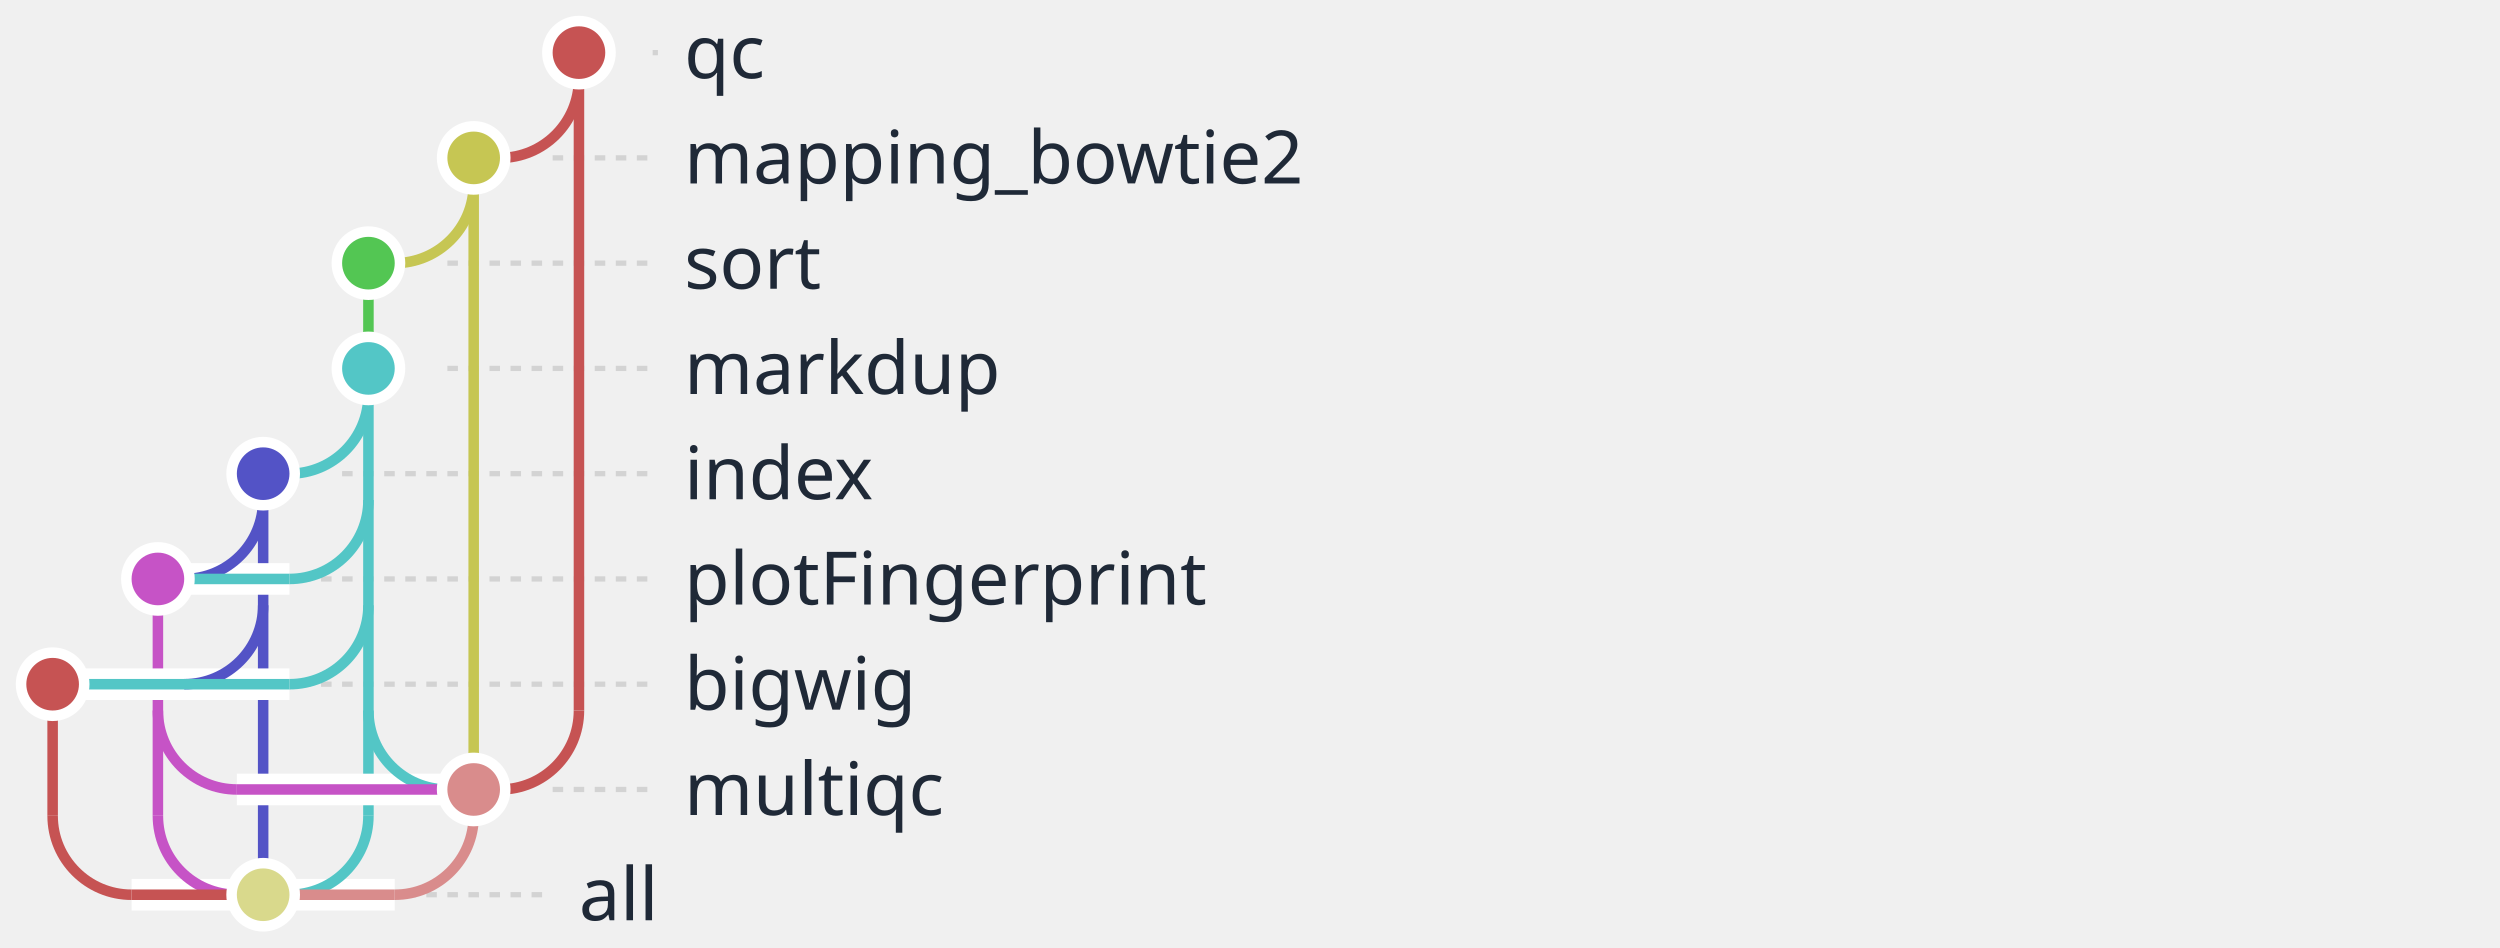
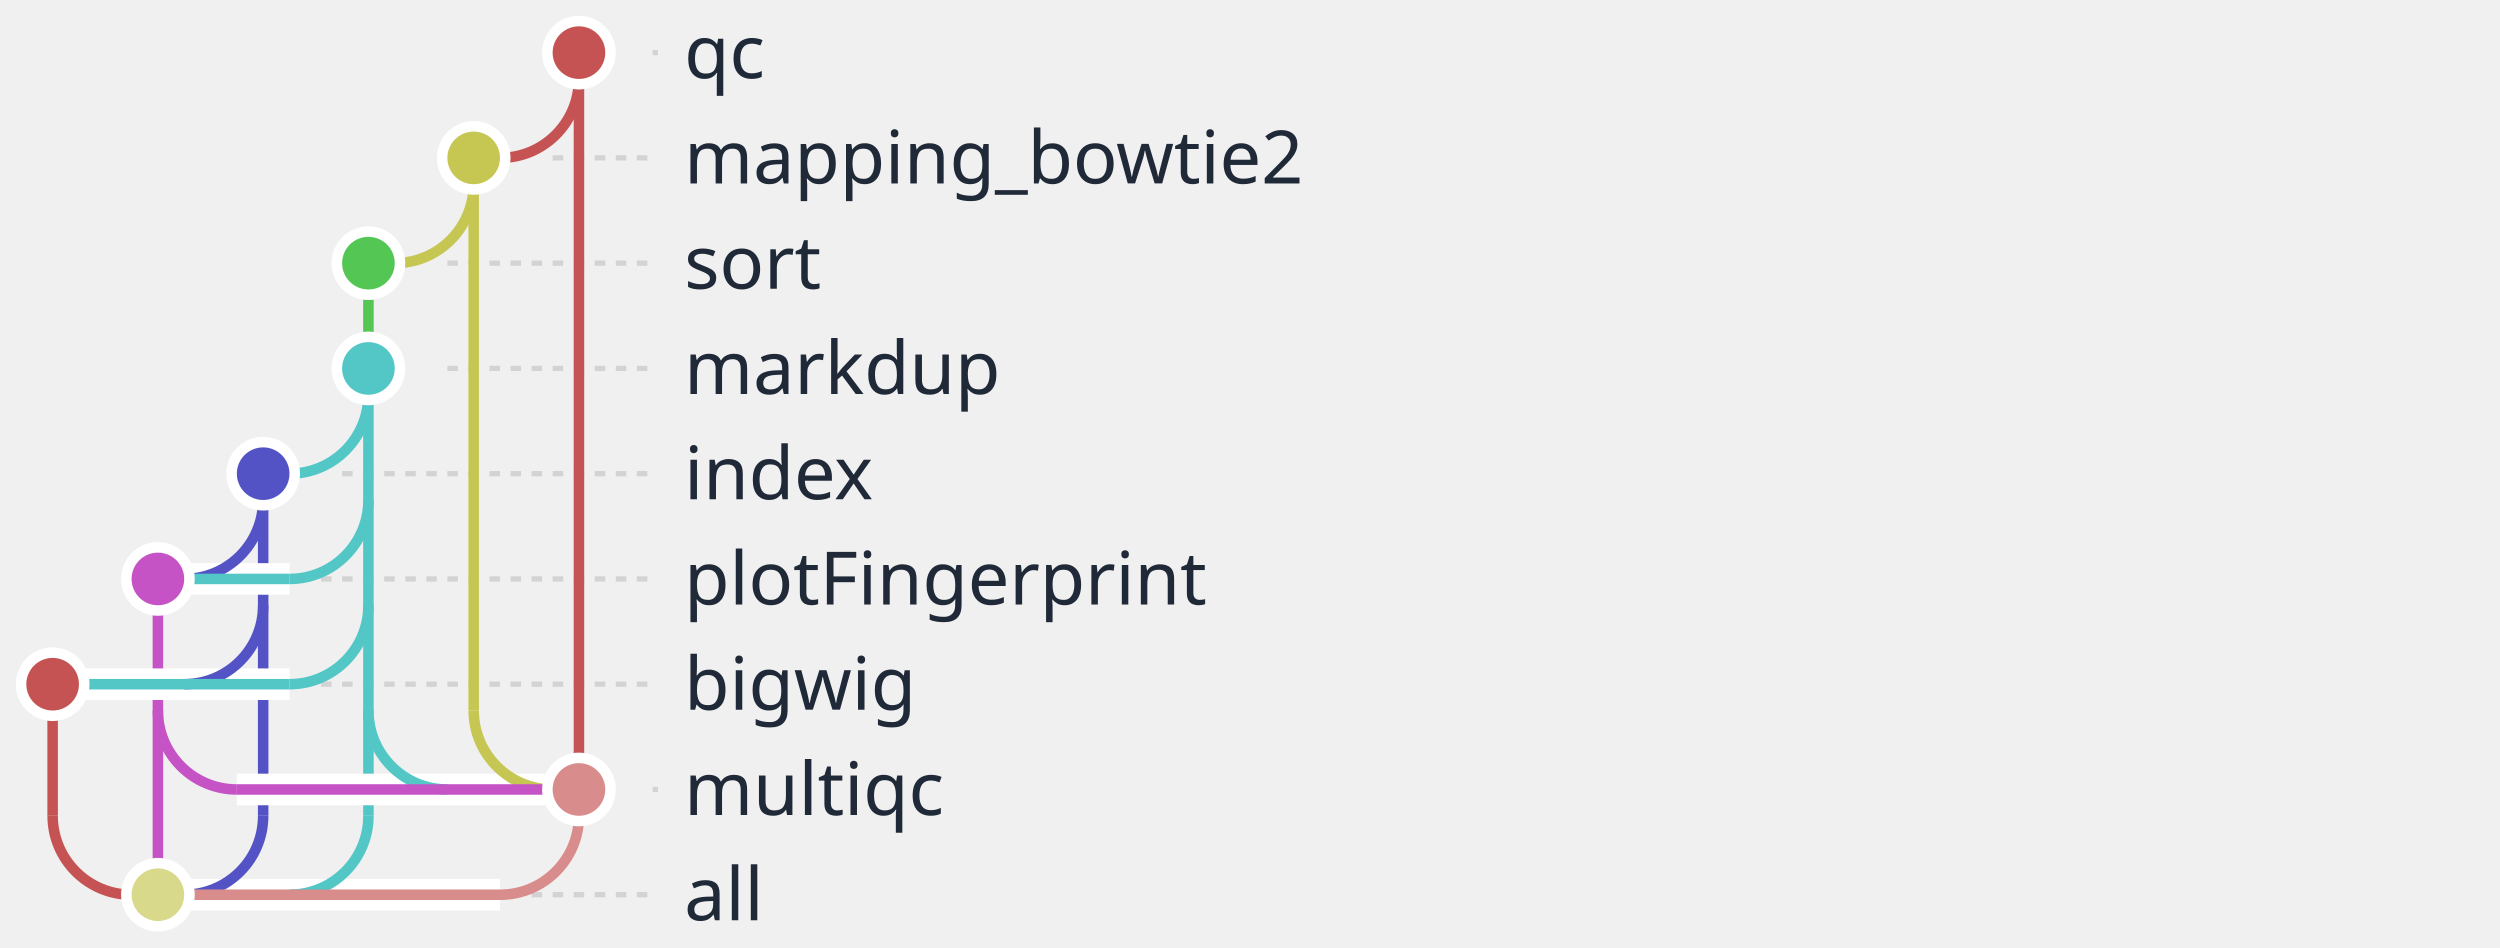
<svg xmlns="http://www.w3.org/2000/svg" baseProfile="full" height="100%" version="1.1" viewBox="25.0,5.0,475.0,180.0" width="100%">
  <defs />
  <g>
    <line stroke="lightgrey" stroke-dasharray="2" x1="150.0" x2="149.0" y1="15.0" y2="15.0" />
    <line stroke="lightgrey" stroke-dasharray="2" x1="130.0" x2="149.0" y1="35.0" y2="35.0" />
    <line stroke="lightgrey" stroke-dasharray="2" x1="110.0" x2="149.0" y1="55.0" y2="55.0" />
    <line stroke="lightgrey" stroke-dasharray="2" x1="110.0" x2="149.0" y1="75.0" y2="75.0" />
    <line stroke="lightgrey" stroke-dasharray="2" x1="90.0" x2="149.0" y1="95.0" y2="95.0" />
    <line stroke="lightgrey" stroke-dasharray="2" x1="70.0" x2="149.0" y1="115.0" y2="115.0" />
    <line stroke="lightgrey" stroke-dasharray="2" x1="50.0" x2="149.0" y1="135.0" y2="135.0" />
-     <line stroke="lightgrey" stroke-dasharray="2" x1="130.0" x2="149.0" y1="155.0" y2="155.0" />
-     <line stroke="lightgrey" stroke-dasharray="2" x1="90.0" x2="129.0" y1="175.0" y2="175.0" />
+     <line stroke="lightgrey" stroke-dasharray="2" x1="150.0" x2="149.0" y1="155.0" y2="155.0" />
+     <line stroke="lightgrey" stroke-dasharray="2" x1="70.0" x2="149.0" y1="175.0" y2="175.0" />
  </g>
  <g>
    <line stroke="#53c653" stroke-width="2.0" x1="95.0" x2="95.0" y1="55.0" y2="75.0" />
-     <line stroke="#c6c653" stroke-width="2.0" x1="115.0" x2="115.0" y1="35.0" y2="155.0" />
-     <line stroke="#c65353" stroke-width="2.0" x1="135.0" x2="135.0" y1="15.0" y2="140.0" />
+     <line stroke="#c6c653" stroke-width="2.0" x1="115.0" x2="115.0" y1="35.0" y2="140.0" />
+     <line stroke="#c65353" stroke-width="2.0" x1="135.0" x2="135.0" y1="15.0" y2="155.0" />
    <line stroke="#c65353" stroke-width="2.0" x1="35.0" x2="35.0" y1="135.0" y2="160.0" />
-     <line stroke="#c653c6" stroke-width="2.0" x1="55.0" x2="55.0" y1="115.0" y2="160.0" />
-     <line stroke="#5353c6" stroke-width="2.0" x1="75.0" x2="75.0" y1="95.0" y2="175.0" />
+     <line stroke="#c653c6" stroke-width="2.0" x1="55.0" x2="55.0" y1="115.0" y2="175.0" />
+     <line stroke="#5353c6" stroke-width="2.0" x1="75.0" x2="75.0" y1="95.0" y2="160.0" />
    <line stroke="#53c6c6" stroke-width="2.0" x1="95.0" x2="95.0" y1="75.0" y2="160.0" />
-     <line stroke="#d98c8c" stroke-width="2.0" x1="115.0" x2="115.0" y1="155.0" y2="160.0" />
+     <line stroke="#d98c8c" stroke-width="2.0" x1="135.0" x2="135.0" y1="155.0" y2="160.0" />
  </g>
  <g>
    <line stroke="white" stroke-width="6.0" x1="115.0" x2="120.0" y1="35.0" y2="35.0" />
    <line stroke="white" stroke-width="6.0" x1="95.0" x2="100.0" y1="55.0" y2="55.0" />
    <line stroke="white" stroke-width="6.0" x1="75.0" x2="80.0" y1="95.0" y2="95.0" />
    <line stroke="white" stroke-width="6.0" x1="55.0" x2="80.0" y1="115.0" y2="115.0" />
    <line stroke="white" stroke-width="6.0" x1="35.0" x2="80.0" y1="135.0" y2="135.0" />
-     <line stroke="white" stroke-width="6.0" x1="70.0" x2="115.0" y1="155.0" y2="155.0" />
-     <line stroke="white" stroke-width="6.0" x1="115.0" x2="120.0" y1="155.0" y2="155.0" />
-     <line stroke="white" stroke-width="6.0" x1="50.0" x2="75.0" y1="175.0" y2="175.0" />
-     <line stroke="white" stroke-width="6.0" x1="75.0" x2="100.0" y1="175.0" y2="175.0" />
+     <line stroke="white" stroke-width="6.0" x1="70.0" x2="135.0" y1="155.0" y2="155.0" />
+     <line stroke="white" stroke-width="6.0" x1="50.0" x2="55.0" y1="175.0" y2="175.0" />
+     <line stroke="white" stroke-width="6.0" x1="55.0" x2="120.0" y1="175.0" y2="175.0" />
  </g>
  <g>
    <path d="M 135.0,20.0 a15.0,15.0 0 0,1 -15.0,15.0" fill="none" stroke="#c65353" stroke-width="2.0" />
    <line stroke="#c65353" stroke-width="2.0" x1="115.0" x2="120.0" y1="35.0" y2="35.0" />
    <path d="M 115.0,40.0 a15.0,15.0 0 0,1 -15.0,15.0" fill="none" stroke="#c6c653" stroke-width="2.0" />
    <line stroke="#c6c653" stroke-width="2.0" x1="95.0" x2="100.0" y1="55.0" y2="55.0" />
    <path d="M 95.0,80.0 a15.0,15.0 0 0,1 -15.0,15.0" fill="none" stroke="#53c6c6" stroke-width="2.0" />
    <line stroke="#53c6c6" stroke-width="2.0" x1="75.0" x2="80.0" y1="95.0" y2="95.0" />
    <path d="M 75.0,100.0 a15.0,15.0 0 0,1 -15.0,15.0" fill="none" stroke="#5353c6" stroke-width="2.0" />
    <path d="M 95.0,100.0 a15.0,15.0 0 0,1 -15.0,15.0" fill="none" stroke="#53c6c6" stroke-width="2.0" />
    <line stroke="#53c6c6" stroke-width="2.0" x1="55.0" x2="80.0" y1="115.0" y2="115.0" />
    <path d="M 75.0,120.0 a15.0,15.0 0 0,1 -15.0,15.0" fill="none" stroke="#5353c6" stroke-width="2.0" />
    <path d="M 95.0,120.0 a15.0,15.0 0 0,1 -15.0,15.0" fill="none" stroke="#53c6c6" stroke-width="2.0" />
    <line stroke="#53c6c6" stroke-width="2.0" x1="35.0" x2="80.0" y1="135.0" y2="135.0" />
    <path d="M 55.0,140.0 a15.0,15.0 0 0,0 15.0,15.0" fill="none" stroke="#c653c6" stroke-width="2.0" />
    <path d="M 95.0,140.0 a15.0,15.0 0 0,0 15.0,15.0" fill="none" stroke="#53c6c6" stroke-width="2.0" />
-     <line stroke="#c653c6" stroke-width="2.0" x1="70.0" x2="115.0" y1="155.0" y2="155.0" />
-     <path d="M 135.0,140.0 a15.0,15.0 0 0,1 -15.0,15.0" fill="none" stroke="#c65353" stroke-width="2.0" />
-     <line stroke="#c65353" stroke-width="2.0" x1="115.0" x2="120.0" y1="155.0" y2="155.0" />
+     <path d="M 115.0,140.0 a15.0,15.0 0 0,0 15.0,15.0" fill="none" stroke="#c6c653" stroke-width="2.0" />
+     <line stroke="#c653c6" stroke-width="2.0" x1="70.0" x2="135.0" y1="155.0" y2="155.0" />
    <path d="M 35.0,160.0 a15.0,15.0 0 0,0 15.0,15.0" fill="none" stroke="#c65353" stroke-width="2.0" />
-     <path d="M 55.0,160.0 a15.0,15.0 0 0,0 15.0,15.0" fill="none" stroke="#c653c6" stroke-width="2.0" />
-     <line stroke="#c65353" stroke-width="2.0" x1="50.0" x2="75.0" y1="175.0" y2="175.0" />
+     <line stroke="#c65353" stroke-width="2.0" x1="50.0" x2="55.0" y1="175.0" y2="175.0" />
+     <path d="M 75.0,160.0 a15.0,15.0 0 0,1 -15.0,15.0" fill="none" stroke="#5353c6" stroke-width="2.0" />
    <path d="M 95.0,160.0 a15.0,15.0 0 0,1 -15.0,15.0" fill="none" stroke="#53c6c6" stroke-width="2.0" />
-     <path d="M 115.0,160.0 a15.0,15.0 0 0,1 -15.0,15.0" fill="none" stroke="#d98c8c" stroke-width="2.0" />
-     <line stroke="#d98c8c" stroke-width="2.0" x1="75.0" x2="100.0" y1="175.0" y2="175.0" />
+     <path d="M 135.0,160.0 a15.0,15.0 0 0,1 -15.0,15.0" fill="none" stroke="#d98c8c" stroke-width="2.0" />
+     <line stroke="#d98c8c" stroke-width="2.0" x1="55.0" x2="120.0" y1="175.0" y2="175.0" />
  </g>
  <g>
    <circle cx="135.0" cy="15.0" fill="#c65353" id="Nqc" r="6.0" stroke="white" stroke-width="2.0" />
    <text dominant-baseline="middle" fill="#1f2937" font-family="sans-serif" font-size="14" x="155.0" y="15.0">qc</text>
    <circle cx="115.0" cy="35.0" fill="#c6c653" id="Nmapping_bowtie2" r="6.0" stroke="white" stroke-width="2.0" />
    <text dominant-baseline="middle" fill="#1f2937" font-family="sans-serif" font-size="14" x="155.0" y="35.0">mapping_bowtie2</text>
    <circle cx="95.0" cy="55.0" fill="#53c653" id="Nsort" r="6.0" stroke="white" stroke-width="2.0" />
    <text dominant-baseline="middle" fill="#1f2937" font-family="sans-serif" font-size="14" x="155.0" y="55.0">sort</text>
    <circle cx="95.0" cy="75.0" fill="#53c6c6" id="Nmarkdup" r="6.0" stroke="white" stroke-width="2.0" />
    <text dominant-baseline="middle" fill="#1f2937" font-family="sans-serif" font-size="14" x="155.0" y="75.0">markdup</text>
    <circle cx="75.0" cy="95.0" fill="#5353c6" id="Nindex" r="6.0" stroke="white" stroke-width="2.0" />
    <text dominant-baseline="middle" fill="#1f2937" font-family="sans-serif" font-size="14" x="155.0" y="95.0">index</text>
    <circle cx="55.0" cy="115.0" fill="#c653c6" id="NplotFingerprint" r="6.0" stroke="white" stroke-width="2.0" />
    <text dominant-baseline="middle" fill="#1f2937" font-family="sans-serif" font-size="14" x="155.0" y="115.0">plotFingerprint</text>
    <circle cx="35.0" cy="135.0" fill="#c65353" id="Nbigwig" r="6.0" stroke="white" stroke-width="2.0" />
    <text dominant-baseline="middle" fill="#1f2937" font-family="sans-serif" font-size="14" x="155.0" y="135.0">bigwig</text>
-     <circle cx="115.0" cy="155.0" fill="#d98c8c" id="Nmultiqc" r="6.0" stroke="white" stroke-width="2.0" />
+     <circle cx="135.0" cy="155.0" fill="#d98c8c" id="Nmultiqc" r="6.0" stroke="white" stroke-width="2.0" />
    <text dominant-baseline="middle" fill="#1f2937" font-family="sans-serif" font-size="14" x="155.0" y="155.0">multiqc</text>
-     <circle cx="75.0" cy="175.0" fill="#d9d98c" id="Nall" r="6.0" stroke="white" stroke-width="2.0" />
-     <text dominant-baseline="middle" fill="#1f2937" font-family="sans-serif" font-size="14" x="135.0" y="175.0">all</text>
+     <circle cx="55.0" cy="175.0" fill="#d9d98c" id="Nall" r="6.0" stroke="white" stroke-width="2.0" />
+     <text dominant-baseline="middle" fill="#1f2937" font-family="sans-serif" font-size="14" x="155.0" y="175.0">all</text>
  </g>
</svg>
